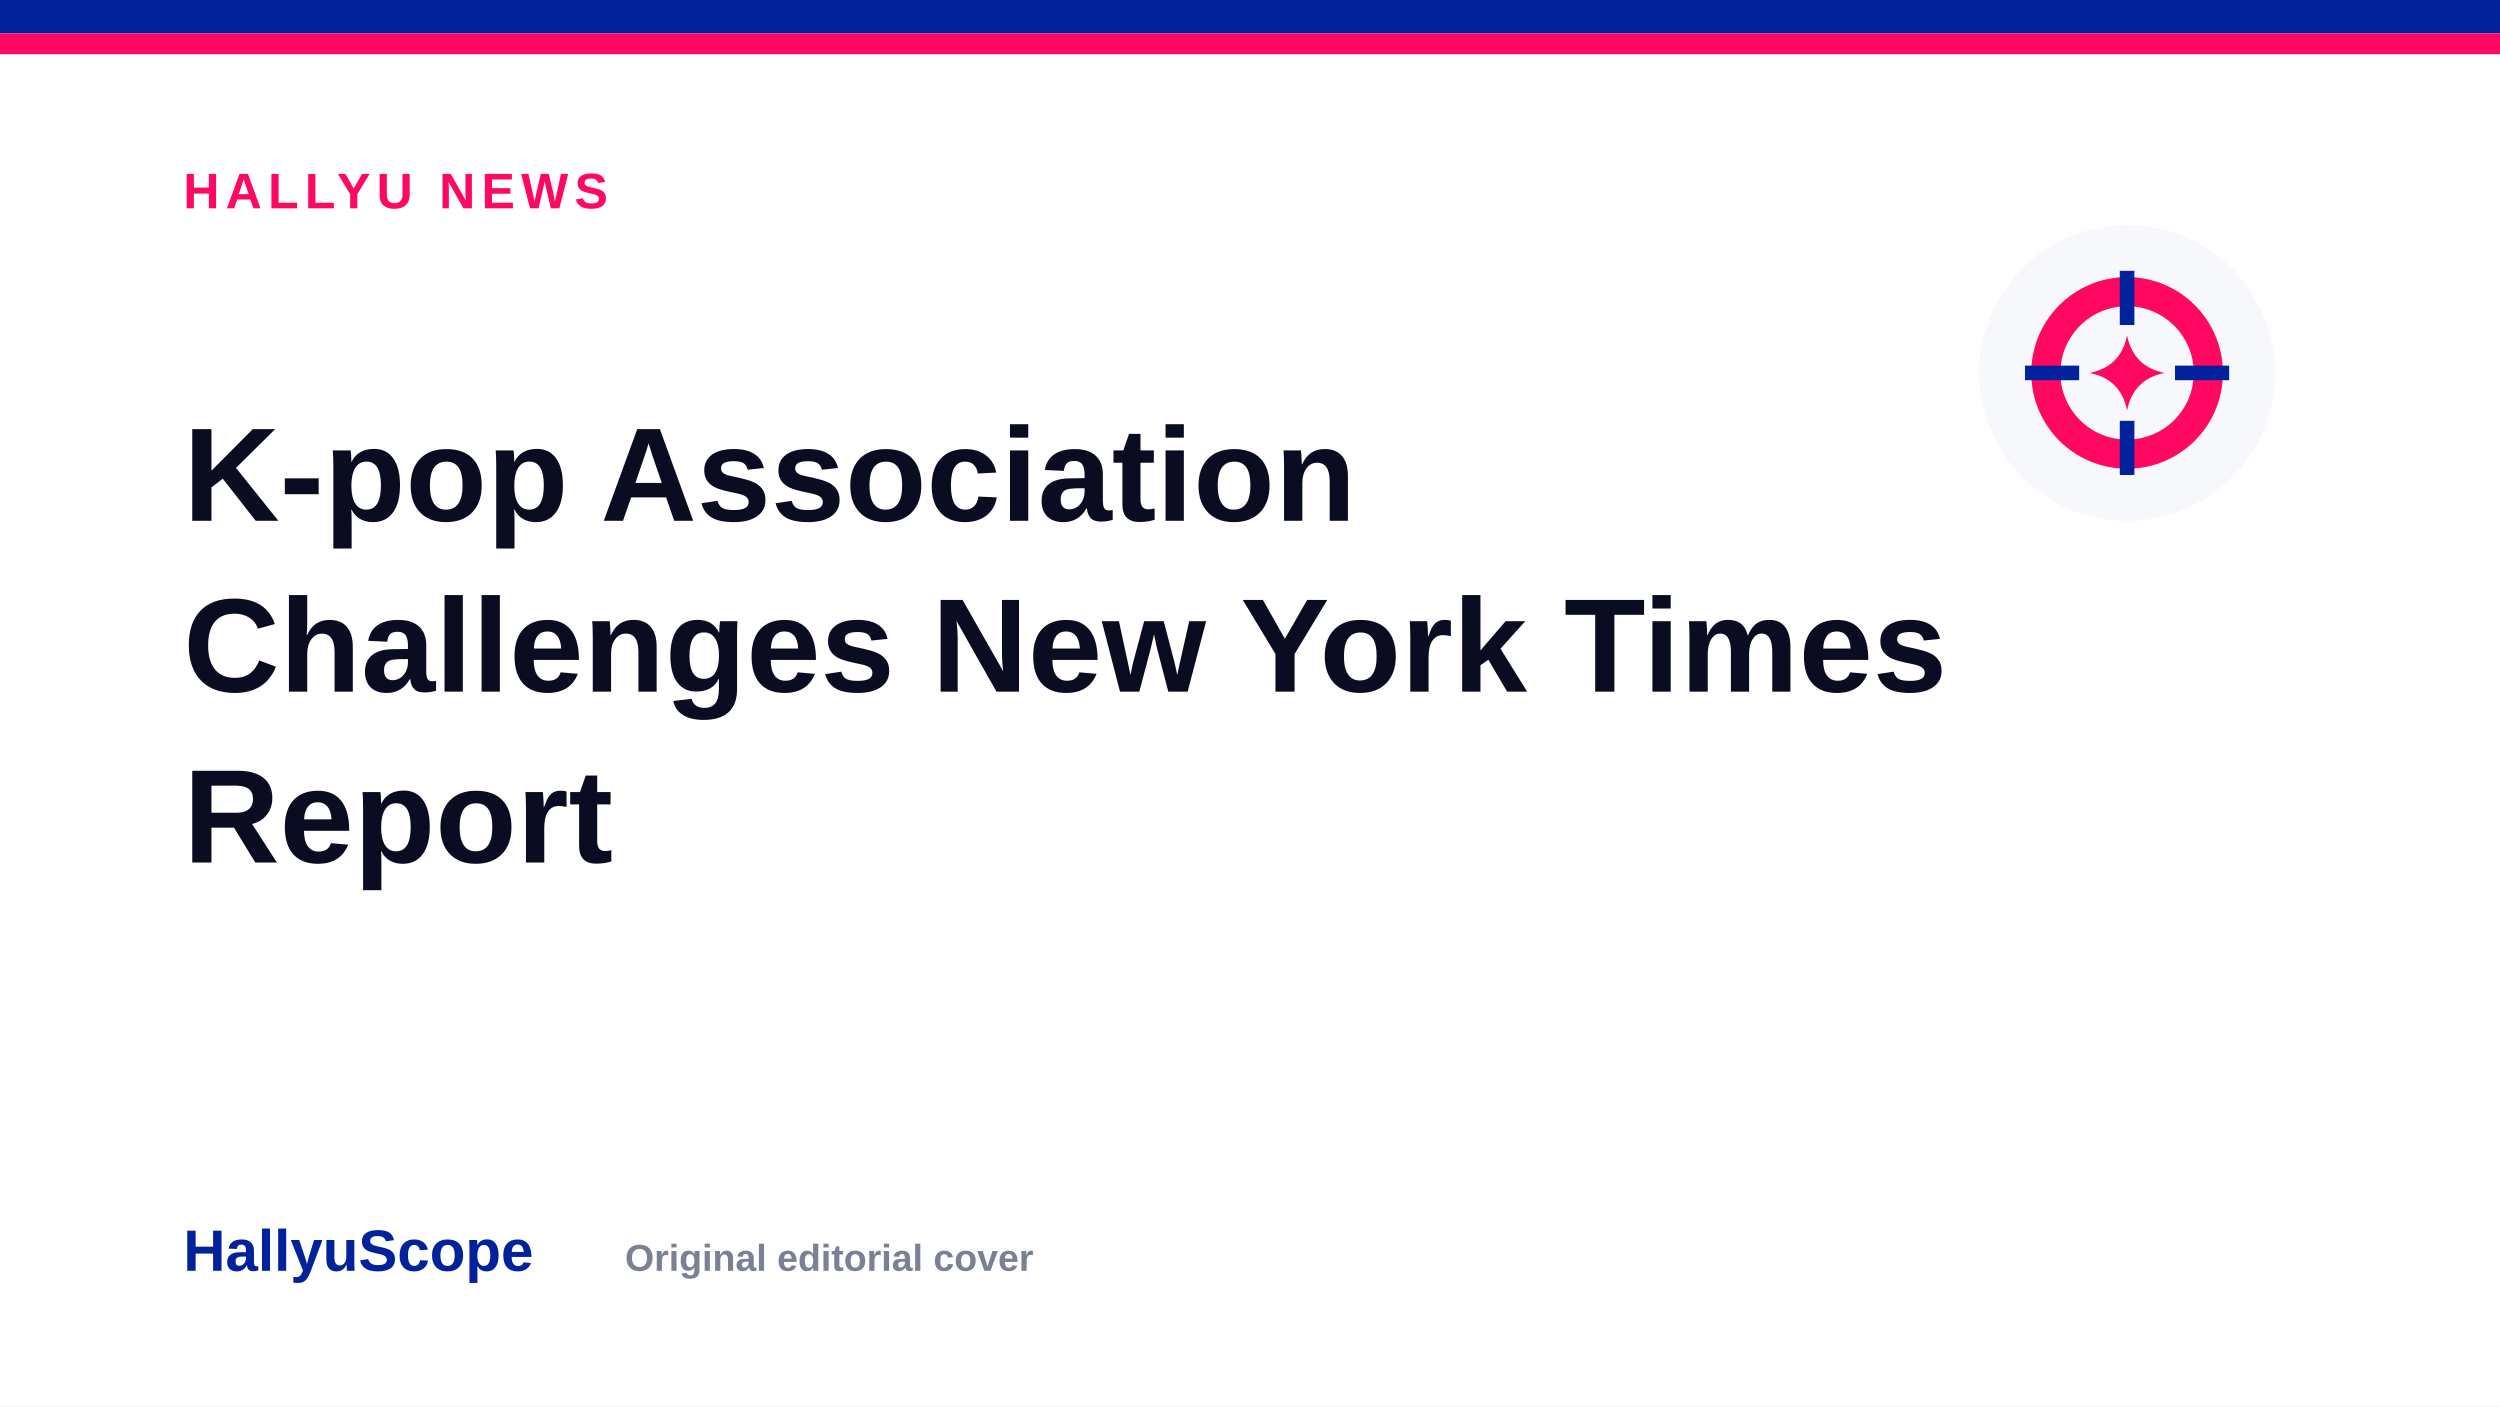
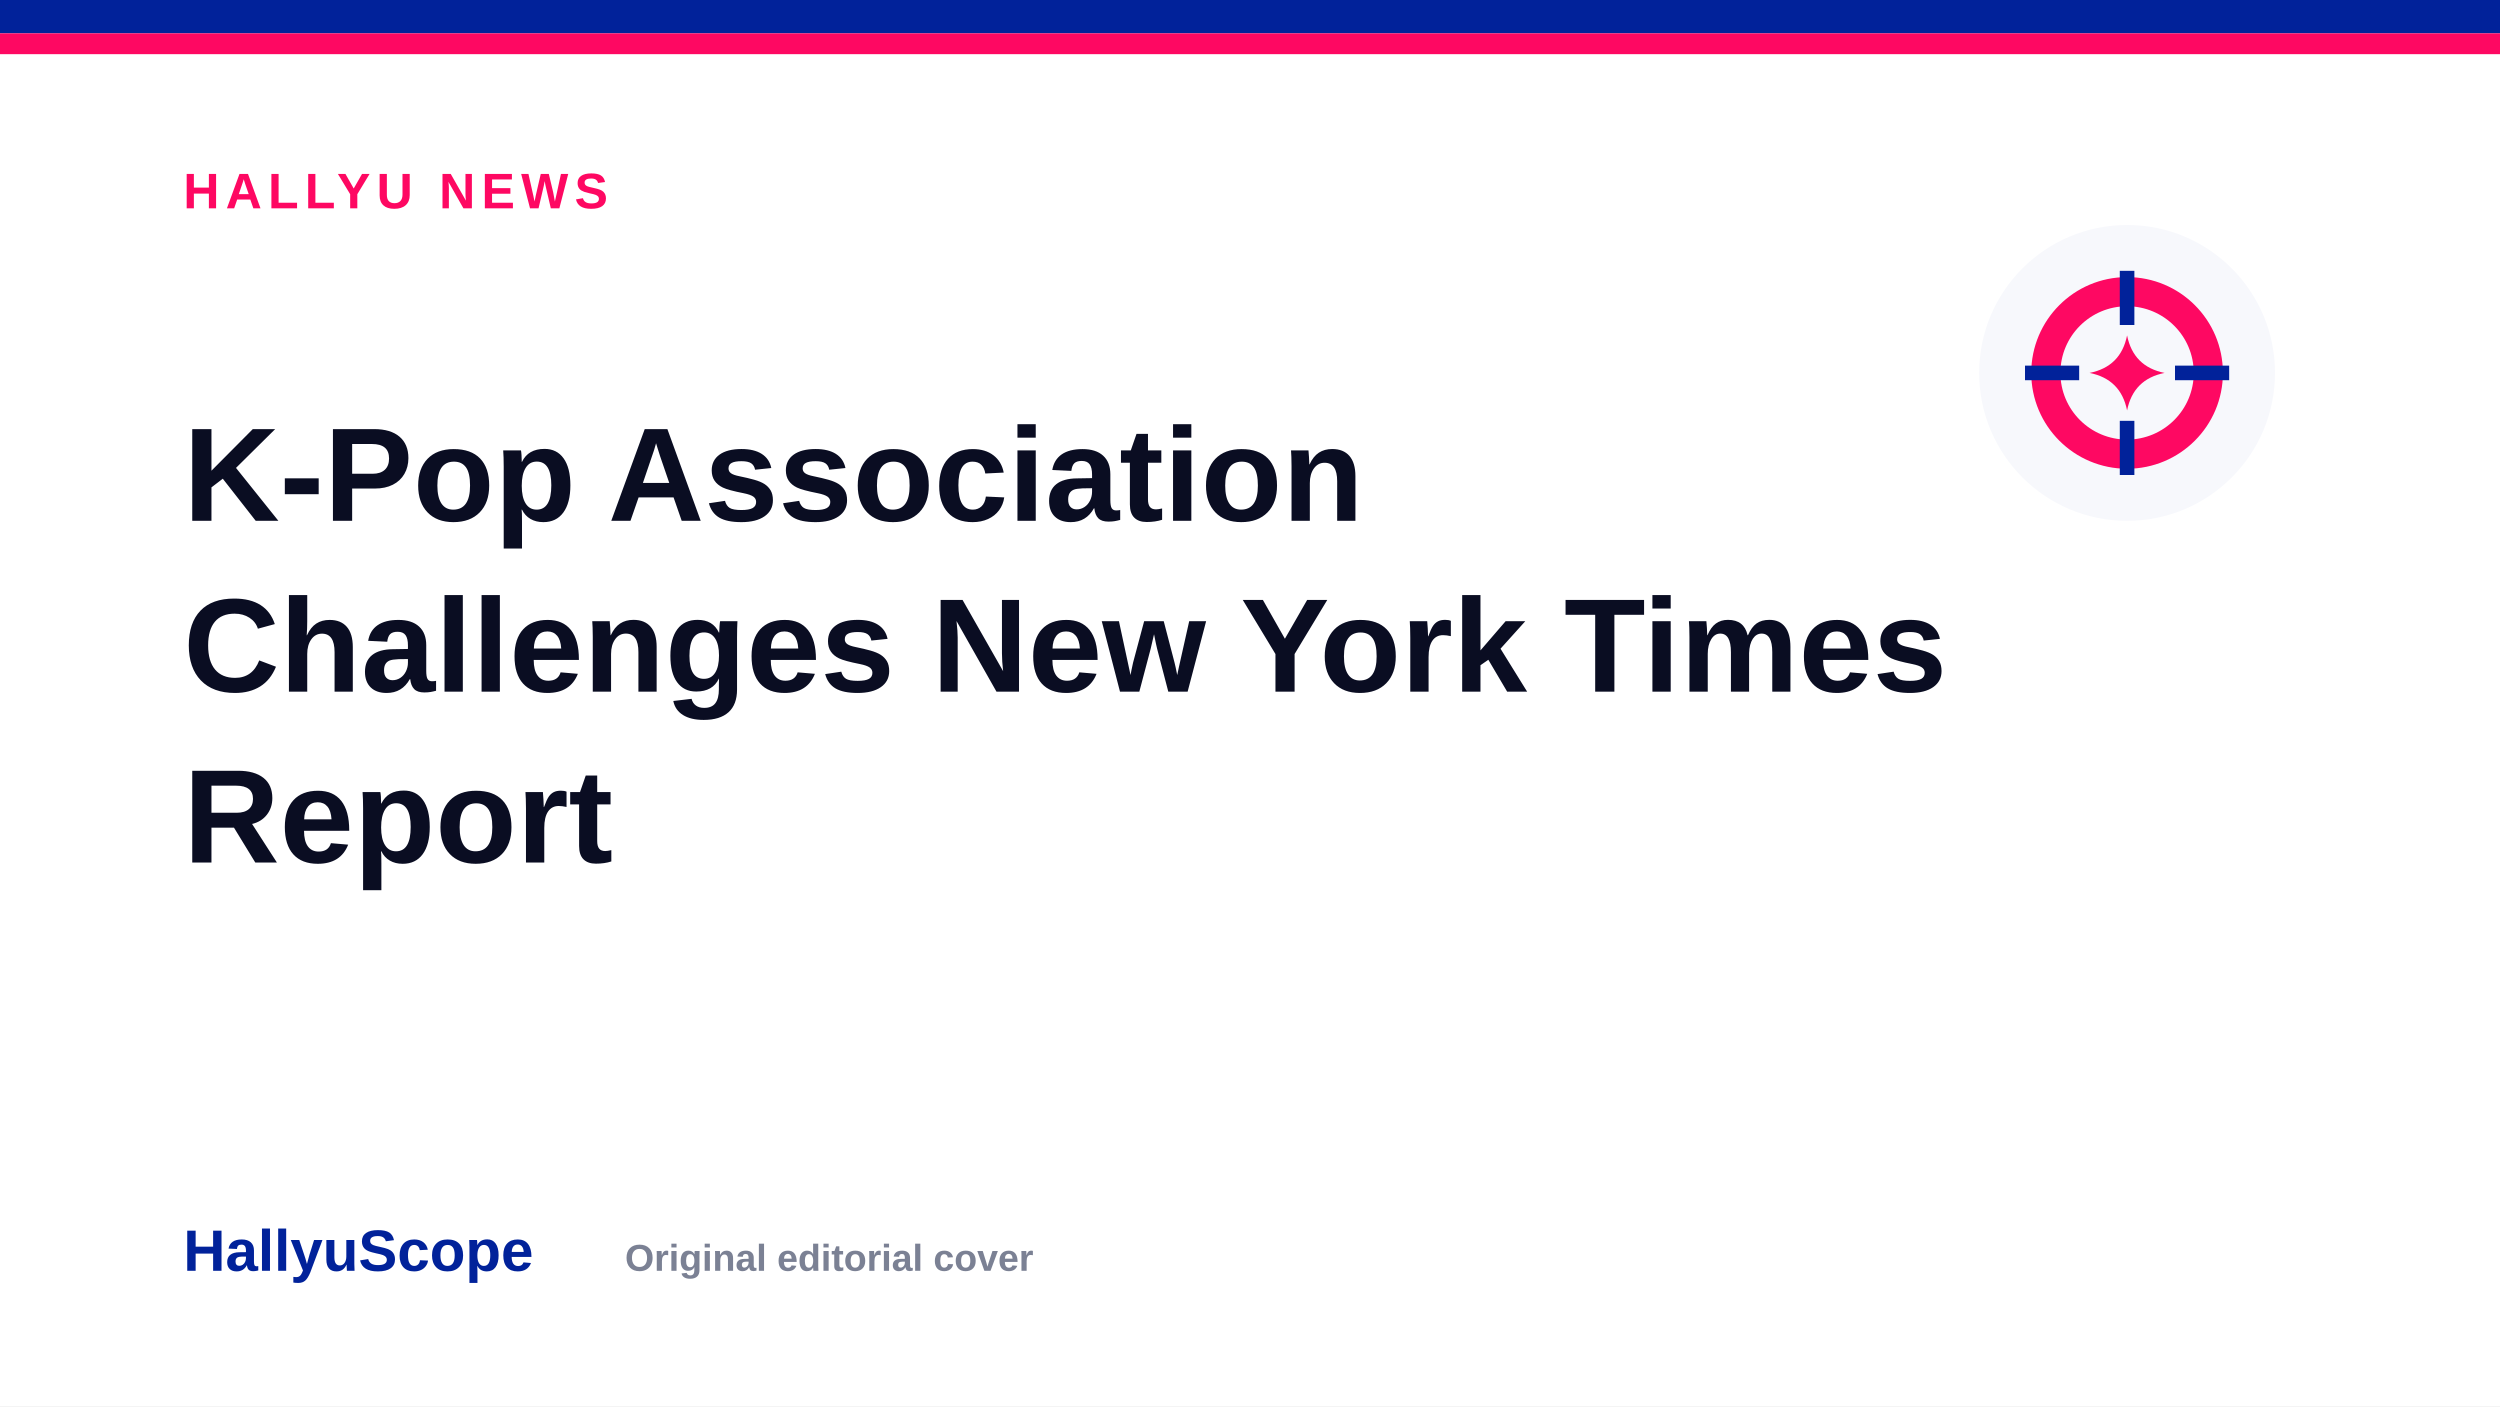
<svg xmlns="http://www.w3.org/2000/svg" width="1200" height="675" viewBox="0 0 1200 675">
  <rect width="1200" height="675" fill="#ffffff" />
  <rect x="0" y="0" width="1200" height="16" fill="#01229a" />
  <rect x="0" y="16" width="1200" height="10" fill="#fe0862" />
  <text x="88" y="100" font-family="Arial, Helvetica, sans-serif" font-size="24" font-weight="800" letter-spacing="3" fill="#fe0862">HALLYU NEWS</text>
-   <text x="88" y="250" font-family="Arial, Helvetica, sans-serif" font-size="64" font-weight="800" fill="#0a0d22">K-pop Association</text>
+   <text x="88" y="250" font-family="Arial, Helvetica, sans-serif" font-size="64" font-weight="800" fill="#0a0d22">K-Pop Association</text>
  <text x="88" y="332" font-family="Arial, Helvetica, sans-serif" font-size="64" font-weight="800" fill="#0a0d22">Challenges New York Times</text>
  <text x="88" y="414" font-family="Arial, Helvetica, sans-serif" font-size="64" font-weight="800" fill="#0a0d22">Report</text>
  <g transform="translate(950 108)">
    <rect x="0" y="0" width="142" height="142" rx="71" fill="#f7f8fc" />
    <circle cx="71" cy="71" r="39" fill="none" stroke="#fe0862" stroke-width="14" />
    <path d="M71 22v26M71 94v26M22 71h26M94 71h26" stroke="#01229a" stroke-width="7" />
    <path d="M71 53q3 15 18 18-15 3-18 18-3-15-18-18 15-3 18-18Z" fill="#fe0862" />
  </g>
  <text x="88" y="610" font-family="Arial, Helvetica, sans-serif" font-size="28" font-weight="800" fill="#01229a">HallyuScope</text>
  <text x="300" y="610" font-family="Arial, Helvetica, sans-serif" font-size="18" font-weight="600" fill="#7b8194">Original editorial cover</text>
</svg>
